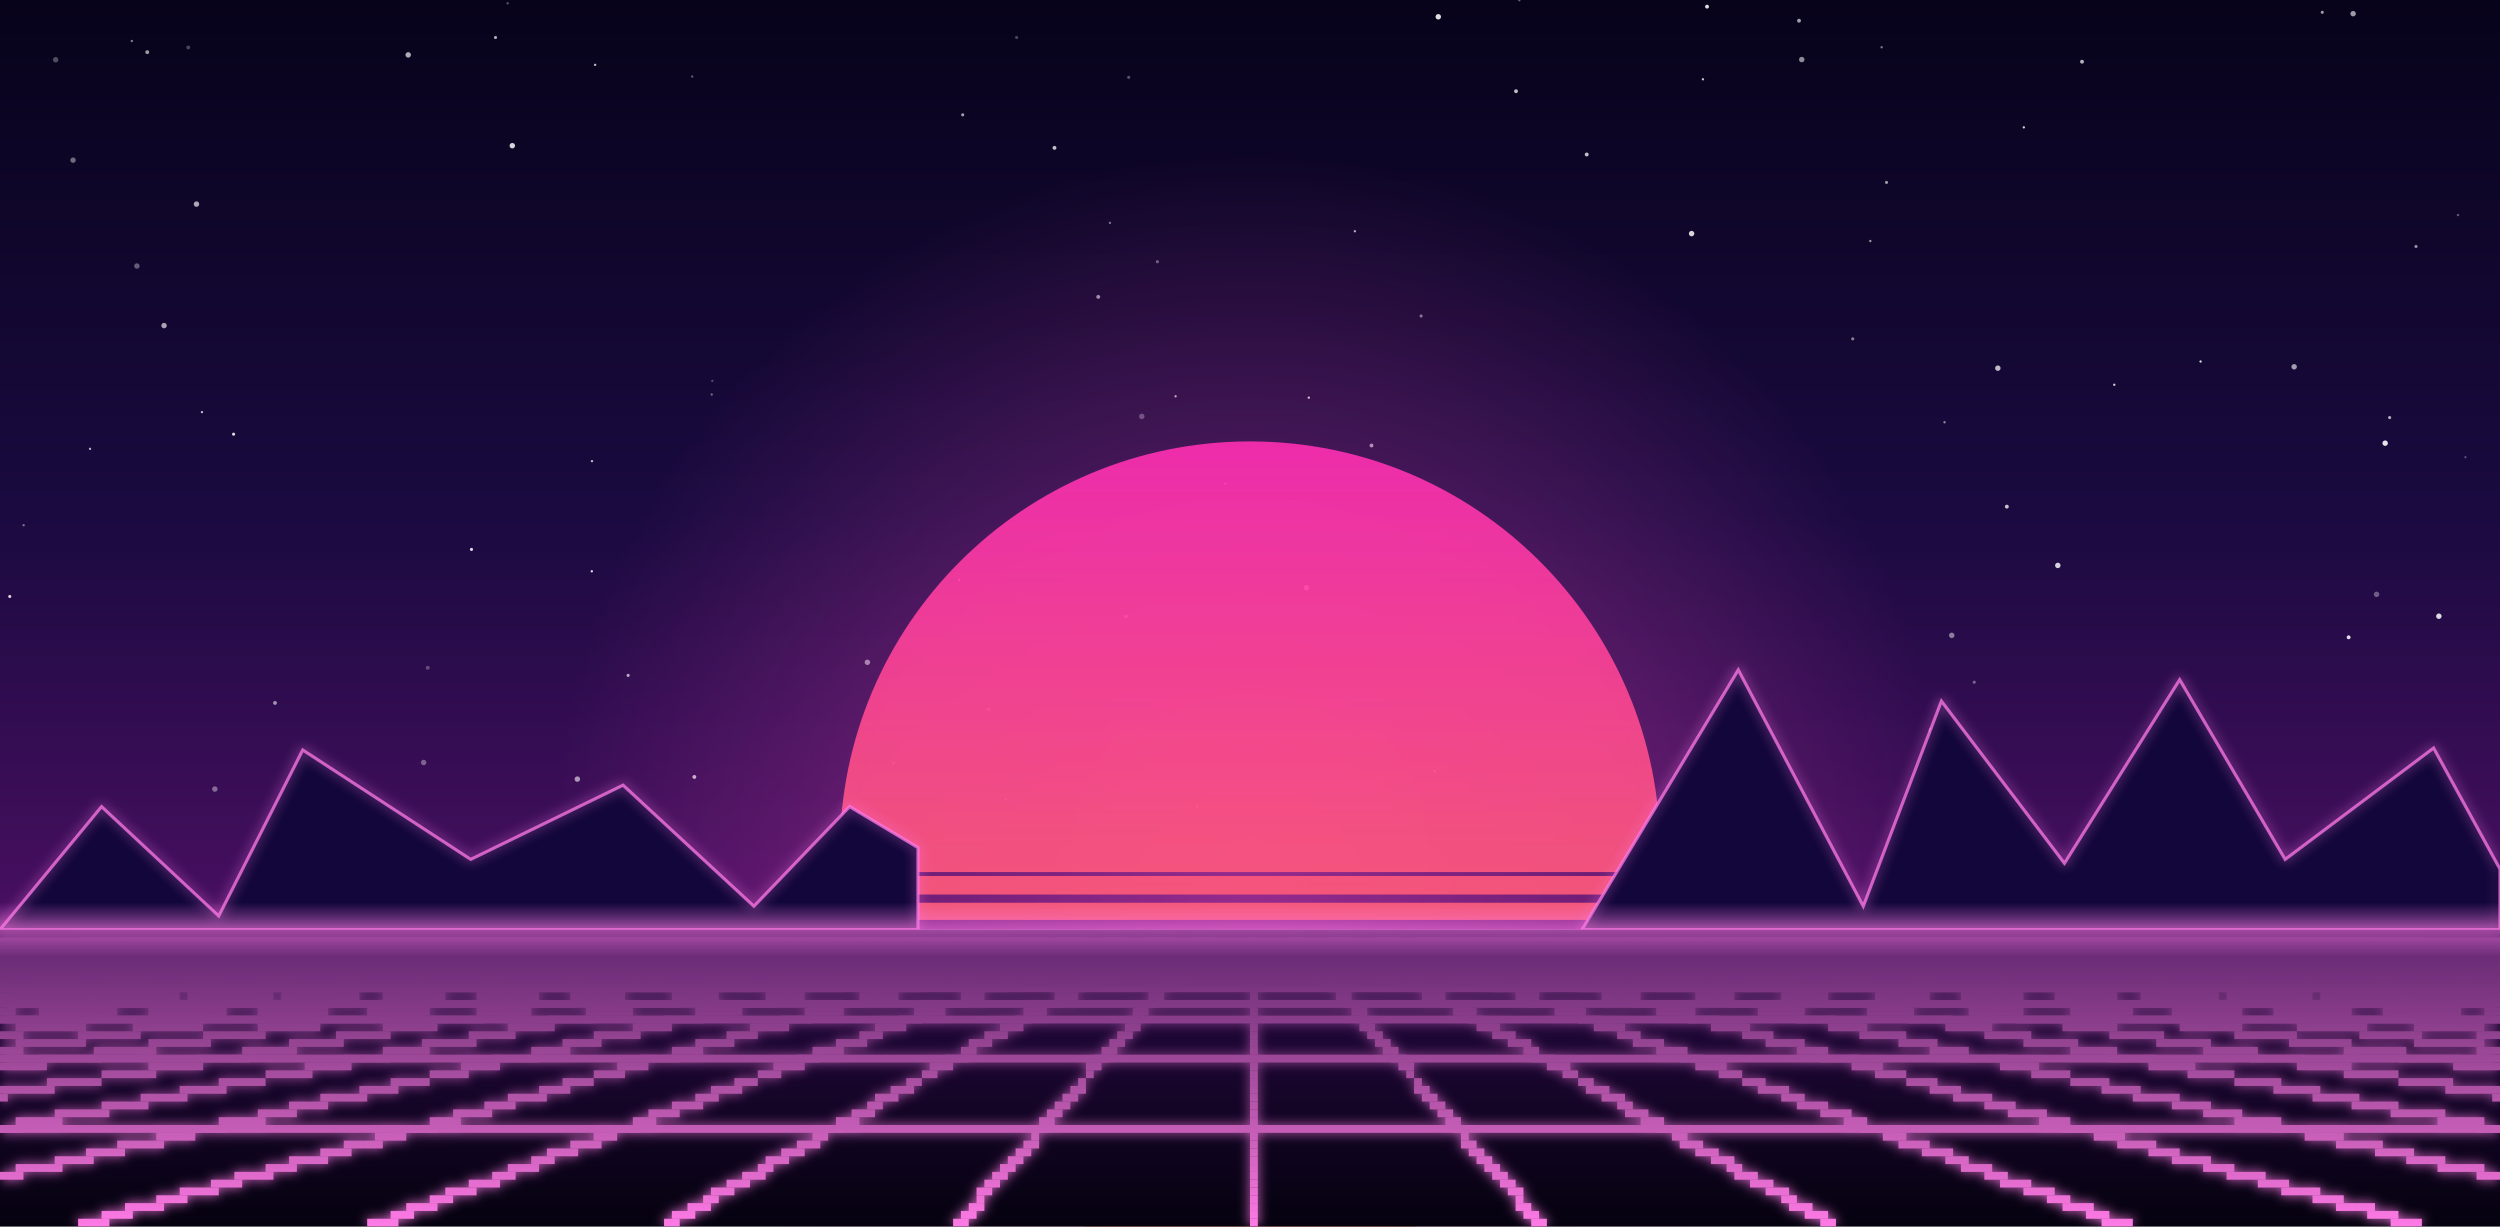
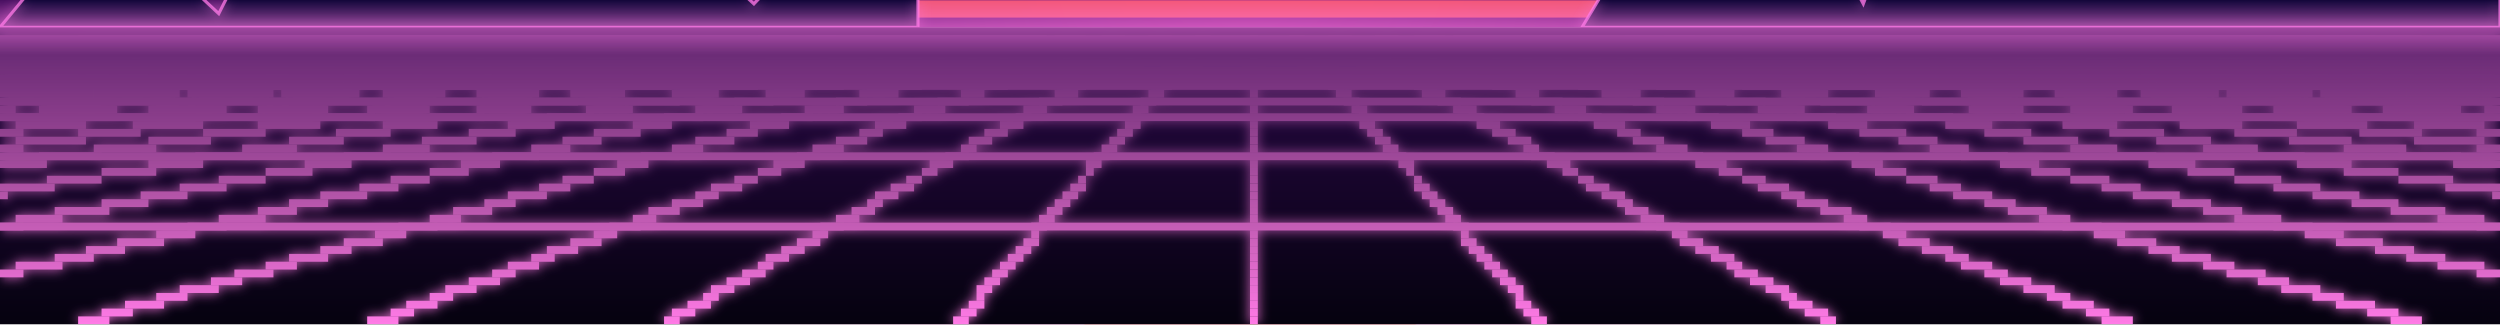
- <svg xmlns="http://www.w3.org/2000/svg" width="1280" height="628" viewBox="0 0 1280 628">
+ <svg xmlns="http://www.w3.org/2000/svg" width="1280" height="166" viewBox="0 462 1280 166">
  <defs>
    <linearGradient id="sky" x1="0" y1="0" x2="0" y2="1">
      <stop offset="0" stop-color="#07031a" />
      <stop offset="0.55" stop-color="#1a0a40" />
      <stop offset="1" stop-color="#4a0f62" />
    </linearGradient>
    <linearGradient id="sun" x1="0" y1="0" x2="0" y2="1">
      <stop offset="0" stop-color="#ff2fb4" />
      <stop offset="0.55" stop-color="#ff5a7a" />
      <stop offset="1" stop-color="#ffa040" />
    </linearGradient>
    <radialGradient id="bloom">
      <stop offset="0" stop-color="#ff4fc8" stop-opacity="0.45" />
      <stop offset="1" stop-color="#ff4fc8" stop-opacity="0" />
    </radialGradient>
    <linearGradient id="floor" x1="0" y1="0" x2="0" y2="1">
      <stop offset="0" stop-color="#2a0848" />
      <stop offset="1" stop-color="#05020f" />
    </linearGradient>
    <linearGradient id="fog" x1="0" y1="0" x2="0" y2="1">
      <stop offset="0" stop-color="#ff7ae6" stop-opacity="0" />
      <stop offset="0.5" stop-color="#ff7ae6" stop-opacity="0.55" />
      <stop offset="1" stop-color="#ff7ae6" stop-opacity="0" />
    </linearGradient>
    <linearGradient id="gridfade" x1="0" y1="0" x2="0" y2="1">
      <stop offset="0" stop-color="#fff" stop-opacity="0.25" />
      <stop offset="1" stop-color="#fff" stop-opacity="1" />
    </linearGradient>
    <mask id="gridmask">
      <rect x="0" y="476" width="1280" height="152" fill="url(#gridfade)" />
    </mask>
    <filter id="glow" x="-20%" y="-20%" width="140%" height="140%">
      <feGaussianBlur stdDeviation="3" result="b" />
      <feMerge>
        <feMergeNode in="b" />
        <feMergeNode in="SourceGraphic" />
      </feMerge>
    </filter>
    <filter id="soft">
      <feGaussianBlur stdDeviation="6" />
    </filter>
  </defs>
  <rect width="1280" height="476" fill="url(#sky)" />
  <circle cx="592.6" cy="134.0" r="0.8" fill="#fff" opacity="0.37" />
  <circle cx="866.1" cy="119.6" r="1.4" fill="#fff" opacity="0.83" />
  <circle cx="103.4" cy="211.0" r="0.6" fill="#fff" opacity="0.72" />
  <circle cx="216.9" cy="390.4" r="1.4" fill="#fff" opacity="0.35" />
  <circle cx="304.7" cy="33.2" r="0.6" fill="#fff" opacity="0.75" />
  <circle cx="491.1" cy="297.0" r="0.6" fill="#fff" opacity="0.85" />
  <circle cx="262.3" cy="74.6" r="1.4" fill="#fff" opacity="0.83" />
  <circle cx="988.9" cy="373.9" r="1.4" fill="#fff" opacity="0.43" />
  <circle cx="1036.2" cy="65.2" r="0.6" fill="#fff" opacity="0.82" />
  <circle cx="70.1" cy="136.2" r="1.4" fill="#fff" opacity="0.34" />
  <circle cx="303.0" cy="292.5" r="0.6" fill="#fff" opacity="0.88" />
  <circle cx="5.0" cy="305.4" r="0.8" fill="#fff" opacity="0.83" />
  <circle cx="259.9" cy="1.7" r="0.6" fill="#fff" opacity="0.34" />
  <circle cx="1174.6" cy="187.8" r="1.4" fill="#fff" opacity="0.60" />
  <circle cx="253.7" cy="19.2" r="0.8" fill="#fff" opacity="0.67" />
  <circle cx="119.6" cy="222.3" r="0.8" fill="#fff" opacity="0.86" />
  <circle cx="921.1" cy="10.6" r="1.0" fill="#fff" opacity="0.61" />
  <circle cx="776.2" cy="46.7" r="1.0" fill="#fff" opacity="0.73" />
  <circle cx="736.4" cy="8.6" r="1.4" fill="#fff" opacity="0.87" />
  <circle cx="303.1" cy="236.1" r="0.6" fill="#fff" opacity="0.73" />
  <circle cx="1082.5" cy="197.0" r="0.6" fill="#fff" opacity="0.81" />
  <circle cx="140.8" cy="359.9" r="1.0" fill="#fff" opacity="0.54" />
  <circle cx="514.8" cy="409.3" r="0.6" fill="#fff" opacity="0.50" />
  <circle cx="777.9" cy="0.1" r="0.6" fill="#fff" opacity="0.39" />
  <circle cx="568.3" cy="114.1" r="0.6" fill="#fff" opacity="0.45" />
  <circle cx="364.7" cy="195.0" r="0.6" fill="#fff" opacity="0.27" />
  <circle cx="999.3" cy="325.3" r="1.4" fill="#fff" opacity="0.47" />
  <circle cx="995.6" cy="216.2" r="0.6" fill="#fff" opacity="0.53" />
  <circle cx="295.6" cy="398.9" r="1.4" fill="#fff" opacity="0.58" />
  <circle cx="1223.5" cy="213.8" r="0.8" fill="#fff" opacity="0.68" />
  <circle cx="219.0" cy="341.9" r="1.0" fill="#fff" opacity="0.27" />
  <circle cx="1202.5" cy="326.3" r="1.0" fill="#fff" opacity="0.87" />
  <circle cx="1262.3" cy="234.1" r="0.6" fill="#fff" opacity="0.28" />
  <circle cx="576.6" cy="315.6" r="1.0" fill="#fff" opacity="0.65" />
  <circle cx="1237.0" cy="126.2" r="0.8" fill="#fff" opacity="0.56" />
  <circle cx="355.5" cy="397.8" r="1.0" fill="#fff" opacity="0.70" />
  <circle cx="84.0" cy="166.7" r="1.4" fill="#fff" opacity="0.63" />
  <circle cx="1027.5" cy="259.4" r="1.0" fill="#fff" opacity="0.75" />
  <circle cx="1126.7" cy="185.1" r="0.6" fill="#fff" opacity="0.85" />
  <circle cx="354.4" cy="39.2" r="0.6" fill="#fff" opacity="0.36" />
  <circle cx="1010.8" cy="349.3" r="0.8" fill="#fff" opacity="0.36" />
  <circle cx="584.6" cy="213.2" r="1.4" fill="#fff" opacity="0.30" />
  <circle cx="702.2" cy="228.1" r="1.0" fill="#fff" opacity="0.60" />
  <circle cx="1204.8" cy="7.0" r="1.4" fill="#fff" opacity="0.60" />
  <circle cx="670.1" cy="203.6" r="0.6" fill="#fff" opacity="0.82" />
  <circle cx="734.6" cy="394.8" r="0.6" fill="#fff" opacity="0.72" />
  <circle cx="922.5" cy="30.5" r="1.4" fill="#fff" opacity="0.54" />
  <circle cx="627.5" cy="247.6" r="0.6" fill="#fff" opacity="0.69" />
  <circle cx="37.4" cy="82.0" r="1.4" fill="#fff" opacity="0.40" />
  <circle cx="1053.6" cy="289.5" r="1.4" fill="#fff" opacity="0.82" />
  <circle cx="46.1" cy="229.8" r="0.6" fill="#fff" opacity="0.69" />
  <circle cx="520.5" cy="19.2" r="0.8" fill="#fff" opacity="0.27" />
  <circle cx="963.4" cy="24.2" r="0.6" fill="#fff" opacity="0.48" />
  <circle cx="601.9" cy="202.9" r="0.6" fill="#fff" opacity="0.71" />
  <circle cx="96.4" cy="24.3" r="1.0" fill="#fff" opacity="0.26" />
  <circle cx="1221.2" cy="226.9" r="1.4" fill="#fff" opacity="0.89" />
  <circle cx="1066.0" cy="31.6" r="1.0" fill="#fff" opacity="0.69" />
  <circle cx="577.9" cy="39.6" r="0.8" fill="#fff" opacity="0.32" />
  <circle cx="67.5" cy="21.0" r="0.6" fill="#fff" opacity="0.49" />
  <circle cx="948.6" cy="173.5" r="0.8" fill="#fff" opacity="0.49" />
  <circle cx="812.4" cy="79.1" r="1.0" fill="#fff" opacity="0.75" />
  <circle cx="874.0" cy="3.4" r="1.0" fill="#fff" opacity="0.86" />
  <circle cx="28.5" cy="30.6" r="1.4" fill="#fff" opacity="0.29" />
  <circle cx="321.6" cy="345.8" r="0.8" fill="#fff" opacity="0.67" />
  <circle cx="871.9" cy="40.6" r="0.6" fill="#fff" opacity="0.77" />
  <circle cx="1248.7" cy="315.5" r="1.4" fill="#fff" opacity="0.85" />
  <circle cx="1122.0" cy="378.0" r="0.6" fill="#fff" opacity="0.27" />
  <circle cx="562.3" cy="152.0" r="1.0" fill="#fff" opacity="0.57" />
  <circle cx="444.1" cy="339.1" r="1.4" fill="#fff" opacity="0.53" />
  <circle cx="100.6" cy="104.5" r="1.4" fill="#fff" opacity="0.65" />
  <circle cx="727.6" cy="161.8" r="0.8" fill="#fff" opacity="0.46" />
  <circle cx="75.4" cy="26.7" r="1.0" fill="#fff" opacity="0.60" />
  <circle cx="241.4" cy="281.3" r="0.8" fill="#fff" opacity="0.86" />
  <circle cx="110.0" cy="404.0" r="1.4" fill="#fff" opacity="0.39" />
  <circle cx="693.7" cy="118.4" r="0.6" fill="#fff" opacity="0.69" />
  <circle cx="539.9" cy="75.7" r="1.0" fill="#fff" opacity="0.75" />
  <circle cx="1022.9" cy="188.5" r="1.4" fill="#fff" opacity="0.72" />
  <circle cx="364.4" cy="202.0" r="0.6" fill="#fff" opacity="0.40" />
  <circle cx="1258.5" cy="110.1" r="0.6" fill="#fff" opacity="0.35" />
  <circle cx="209.0" cy="28.1" r="1.4" fill="#fff" opacity="0.67" />
  <circle cx="506.2" cy="363.1" r="0.8" fill="#fff" opacity="0.58" />
  <circle cx="457.5" cy="390.8" r="0.8" fill="#fff" opacity="0.46" />
  <circle cx="492.9" cy="58.8" r="0.8" fill="#fff" opacity="0.62" />
  <circle cx="12.1" cy="268.9" r="0.6" fill="#fff" opacity="0.43" />
  <circle cx="668.9" cy="300.9" r="1.4" fill="#fff" opacity="0.84" />
  <circle cx="965.9" cy="93.4" r="0.8" fill="#fff" opacity="0.59" />
  <circle cx="612.9" cy="413.1" r="0.8" fill="#fff" opacity="0.47" />
  <circle cx="957.6" cy="123.4" r="0.6" fill="#fff" opacity="0.60" />
  <circle cx="1189.0" cy="6.3" r="0.8" fill="#fff" opacity="0.60" />
  <circle cx="1216.8" cy="304.3" r="1.4" fill="#fff" opacity="0.34" />
  <mask id="suncut640">
    <rect width="1280" height="628" fill="#fff" />
    <rect x="428" y="446.5" width="424" height="2.0" fill="#000" />
    <rect x="428" y="458.0" width="424" height="4.2" fill="#000" />
    <rect x="428" y="471.0" width="424" height="6.4" fill="#000" />
    <rect x="428" y="485.5" width="424" height="8.6" fill="#000" />
    <rect x="428" y="501.5" width="424" height="10.8" fill="#000" />
    <rect x="428" y="519.0" width="424" height="13.0" fill="#000" />
    <rect x="428" y="538.0" width="424" height="15.2" fill="#000" />
    <rect x="428" y="558.5" width="424" height="17.4" fill="#000" />
    <rect x="428" y="580.5" width="424" height="19.6" fill="#000" />
    <rect x="428" y="604.0" width="424" height="21.8" fill="#000" />
    <rect x="428" y="629.0" width="424" height="24.0" fill="#000" />
  </mask>
  <circle cx="640" cy="436" r="357" fill="url(#bloom)" />
  <circle cx="640" cy="436" r="210" fill="url(#sun)" mask="url(#suncut640)" opacity="0.9" />
  <path d="M0,476 L52,413 L112,469 L155,384 L241,440 L319,402 L386,464 L435,413 L470,434 L470,476 Z" fill="#12063a" />
  <path d="M0,476 L52,413 L112,469 L155,384 L241,440 L319,402 L386,464 L435,413 L470,434 L470,476 Z" fill="none" stroke="#ff7ae6" stroke-width="1.6" stroke-opacity="0.75" filter="url(#glow)" />
  <path d="M810,476 L890,343 L954,464 L994,359 L1057,442 L1116,348 L1170,440 L1246,383 L1280,445 L1280,476 Z" fill="#12063a" />
  <path d="M810,476 L890,343 L954,464 L994,359 L1057,442 L1116,348 L1170,440 L1246,383 L1280,445 L1280,476 Z" fill="none" stroke="#ff7ae6" stroke-width="1.6" stroke-opacity="0.75" filter="url(#glow)" />
  <rect x="0" y="476" width="1280" height="152" fill="url(#floor)" />
  <g mask="url(#gridmask)" fill="#ff7ae6" filter="url(#glow)">
    <rect x="40" y="480" width="88" height="4" />
    <rect x="-44" y="484" width="88" height="4" />
    <rect x="64" y="480" width="84" height="4" />
    <rect x="-16" y="484" width="84" height="4" />
    <rect x="88" y="480" width="80" height="4" />
    <rect x="12" y="484" width="80" height="4" />
    <rect x="-64" y="488" width="80" height="4" />
    <rect x="116" y="480" width="76" height="4" />
    <rect x="40" y="484" width="80" height="4" />
    <rect x="-32" y="488" width="76" height="4" />
    <rect x="140" y="480" width="72" height="4" />
    <rect x="68" y="484" width="76" height="4" />
    <rect x="0" y="488" width="72" height="4" />
    <rect x="-68" y="492" width="72" height="4" />
    <rect x="164" y="480" width="68" height="4" />
    <rect x="100" y="484" width="68" height="4" />
    <rect x="32" y="488" width="68" height="4" />
    <rect x="-32" y="492" width="68" height="4" />
    <rect x="188" y="480" width="68" height="4" />
    <rect x="128" y="484" width="64" height="4" />
    <rect x="64" y="488" width="68" height="4" />
    <rect x="0" y="492" width="68" height="4" />
    <rect x="-60" y="496" width="64" height="4" />
    <rect x="212" y="480" width="64" height="4" />
    <rect x="156" y="484" width="60" height="4" />
    <rect x="96" y="488" width="64" height="4" />
    <rect x="36" y="492" width="64" height="4" />
    <rect x="-24" y="496" width="64" height="4" />
    <rect x="240" y="480" width="60" height="4" />
    <rect x="184" y="484" width="60" height="4" />
    <rect x="128" y="488" width="60" height="4" />
    <rect x="72" y="492" width="60" height="4" />
    <rect x="16" y="496" width="60" height="4" />
    <rect x="-40" y="500" width="60" height="4" />
    <rect x="264" y="480" width="56" height="4" />
    <rect x="212" y="484" width="56" height="4" />
    <rect x="160" y="488" width="56" height="4" />
    <rect x="108" y="492" width="56" height="4" />
    <rect x="56" y="496" width="56" height="4" />
    <rect x="4" y="500" width="56" height="4" />
    <rect x="-48" y="504" width="56" height="4" />
    <rect x="288" y="480" width="52" height="4" />
    <rect x="240" y="484" width="52" height="4" />
    <rect x="192" y="488" width="52" height="4" />
    <rect x="144" y="492" width="52" height="4" />
    <rect x="96" y="496" width="52" height="4" />
    <rect x="44" y="500" width="56" height="4" />
    <rect x="-4" y="504" width="52" height="4" />
    <rect x="-52" y="508" width="52" height="4" />
    <rect x="312" y="480" width="52" height="4" />
    <rect x="268" y="484" width="48" height="4" />
    <rect x="224" y="488" width="48" height="4" />
    <rect x="180" y="492" width="48" height="4" />
    <rect x="132" y="496" width="52" height="4" />
    <rect x="88" y="500" width="48" height="4" />
    <rect x="44" y="504" width="48" height="4" />
    <rect x="-4" y="508" width="52" height="4" />
    <rect x="-48" y="512" width="48" height="4" />
    <rect x="340" y="480" width="44" height="4" />
    <rect x="296" y="484" width="48" height="4" />
    <rect x="256" y="488" width="44" height="4" />
    <rect x="212" y="492" width="48" height="4" />
    <rect x="172" y="496" width="44" height="4" />
    <rect x="132" y="500" width="44" height="4" />
    <rect x="88" y="504" width="48" height="4" />
    <rect x="48" y="508" width="44" height="4" />
    <rect x="4" y="512" width="48" height="4" />
    <rect x="-36" y="516" width="44" height="4" />
    <rect x="364" y="480" width="40" height="4" />
    <rect x="324" y="484" width="44" height="4" />
    <rect x="288" y="488" width="40" height="4" />
    <rect x="248" y="492" width="44" height="4" />
    <rect x="212" y="496" width="40" height="4" />
    <rect x="172" y="500" width="44" height="4" />
    <rect x="136" y="504" width="40" height="4" />
    <rect x="96" y="508" width="44" height="4" />
    <rect x="56" y="512" width="44" height="4" />
    <rect x="20" y="516" width="40" height="4" />
    <rect x="-20" y="520" width="44" height="4" />
    <rect x="388" y="480" width="40" height="4" />
    <rect x="352" y="484" width="40" height="4" />
    <rect x="320" y="488" width="36" height="4" />
    <rect x="284" y="492" width="40" height="4" />
    <rect x="248" y="496" width="40" height="4" />
    <rect x="216" y="500" width="36" height="4" />
    <rect x="180" y="504" width="40" height="4" />
    <rect x="144" y="508" width="40" height="4" />
    <rect x="112" y="512" width="36" height="4" />
    <rect x="76" y="516" width="40" height="4" />
    <rect x="40" y="520" width="40" height="4" />
    <rect x="8" y="524" width="36" height="4" />
    <rect x="-28" y="528" width="40" height="4" />
    <rect x="412" y="480" width="36" height="4" />
    <rect x="384" y="484" width="32" height="4" />
    <rect x="352" y="488" width="36" height="4" />
    <rect x="320" y="492" width="36" height="4" />
    <rect x="288" y="496" width="36" height="4" />
    <rect x="256" y="500" width="36" height="4" />
    <rect x="224" y="504" width="36" height="4" />
    <rect x="196" y="508" width="32" height="4" />
    <rect x="164" y="512" width="36" height="4" />
    <rect x="132" y="516" width="36" height="4" />
    <rect x="100" y="520" width="36" height="4" />
    <rect x="68" y="524" width="36" height="4" />
    <rect x="40" y="528" width="32" height="4" />
    <rect x="8" y="532" width="36" height="4" />
    <rect x="-24" y="536" width="36" height="4" />
    <rect x="440" y="480" width="32" height="4" />
    <rect x="412" y="484" width="32" height="4" />
    <rect x="384" y="488" width="32" height="4" />
    <rect x="356" y="492" width="32" height="4" />
    <rect x="328" y="496" width="32" height="4" />
    <rect x="300" y="500" width="32" height="4" />
    <rect x="272" y="504" width="32" height="4" />
    <rect x="244" y="508" width="32" height="4" />
    <rect x="216" y="512" width="32" height="4" />
    <rect x="188" y="516" width="32" height="4" />
    <rect x="160" y="520" width="32" height="4" />
    <rect x="132" y="524" width="32" height="4" />
    <rect x="104" y="528" width="32" height="4" />
    <rect x="76" y="532" width="32" height="4" />
    <rect x="48" y="536" width="32" height="4" />
    <rect x="20" y="540" width="32" height="4" />
    <rect x="-8" y="544" width="32" height="4" />
    <rect x="464" y="480" width="28" height="4" />
    <rect x="440" y="484" width="28" height="4" />
    <rect x="416" y="488" width="28" height="4" />
    <rect x="392" y="492" width="28" height="4" />
    <rect x="368" y="496" width="28" height="4" />
    <rect x="340" y="500" width="32" height="4" />
    <rect x="316" y="504" width="28" height="4" />
    <rect x="292" y="508" width="28" height="4" />
    <rect x="268" y="512" width="28" height="4" />
    <rect x="244" y="516" width="28" height="4" />
    <rect x="220" y="520" width="28" height="4" />
    <rect x="196" y="524" width="28" height="4" />
    <rect x="172" y="528" width="28" height="4" />
    <rect x="148" y="532" width="28" height="4" />
    <rect x="124" y="536" width="28" height="4" />
    <rect x="100" y="540" width="28" height="4" />
    <rect x="76" y="544" width="28" height="4" />
    <rect x="52" y="548" width="28" height="4" />
    <rect x="24" y="552" width="28" height="4" />
    <rect x="0" y="556" width="28" height="4" />
    <rect x="-24" y="560" width="28" height="4" />
    <rect x="488" y="480" width="24" height="4" />
    <rect x="468" y="484" width="24" height="4" />
    <rect x="448" y="488" width="24" height="4" />
    <rect x="424" y="492" width="28" height="4" />
    <rect x="404" y="496" width="24" height="4" />
    <rect x="384" y="500" width="24" height="4" />
    <rect x="364" y="504" width="24" height="4" />
    <rect x="344" y="508" width="24" height="4" />
    <rect x="320" y="512" width="28" height="4" />
    <rect x="300" y="516" width="24" height="4" />
    <rect x="280" y="520" width="24" height="4" />
    <rect x="260" y="524" width="24" height="4" />
    <rect x="240" y="528" width="24" height="4" />
    <rect x="216" y="532" width="28" height="4" />
    <rect x="196" y="536" width="24" height="4" />
    <rect x="176" y="540" width="24" height="4" />
    <rect x="156" y="544" width="24" height="4" />
    <rect x="136" y="548" width="24" height="4" />
    <rect x="112" y="552" width="24" height="4" />
    <rect x="92" y="556" width="24" height="4" />
    <rect x="72" y="560" width="24" height="4" />
    <rect x="52" y="564" width="24" height="4" />
    <rect x="28" y="568" width="28" height="4" />
    <rect x="8" y="572" width="24" height="4" />
    <rect x="-12" y="576" width="24" height="4" />
    <rect x="512" y="480" width="24" height="4" />
    <rect x="496" y="484" width="20" height="4" />
    <rect x="480" y="488" width="20" height="4" />
    <rect x="460" y="492" width="24" height="4" />
    <rect x="444" y="496" width="20" height="4" />
    <rect x="428" y="500" width="20" height="4" />
    <rect x="408" y="504" width="24" height="4" />
    <rect x="392" y="508" width="20" height="4" />
    <rect x="376" y="512" width="20" height="4" />
    <rect x="356" y="516" width="24" height="4" />
    <rect x="340" y="520" width="20" height="4" />
    <rect x="324" y="524" width="20" height="4" />
    <rect x="304" y="528" width="24" height="4" />
    <rect x="288" y="532" width="20" height="4" />
    <rect x="272" y="536" width="20" height="4" />
    <rect x="252" y="540" width="24" height="4" />
    <rect x="236" y="544" width="20" height="4" />
    <rect x="220" y="548" width="20" height="4" />
    <rect x="200" y="552" width="20" height="4" />
    <rect x="184" y="556" width="20" height="4" />
    <rect x="164" y="560" width="24" height="4" />
    <rect x="148" y="564" width="20" height="4" />
    <rect x="132" y="568" width="20" height="4" />
    <rect x="112" y="572" width="24" height="4" />
    <rect x="96" y="576" width="20" height="4" />
    <rect x="80" y="580" width="20" height="4" />
    <rect x="60" y="584" width="24" height="4" />
    <rect x="44" y="588" width="20" height="4" />
    <rect x="28" y="592" width="20" height="4" />
    <rect x="8" y="596" width="24" height="4" />
    <rect x="-8" y="600" width="20" height="4" />
    <rect x="540" y="480" width="16" height="4" />
    <rect x="524" y="484" width="20" height="4" />
    <rect x="512" y="488" width="16" height="4" />
    <rect x="496" y="492" width="20" height="4" />
    <rect x="484" y="496" width="16" height="4" />
    <rect x="468" y="500" width="20" height="4" />
    <rect x="456" y="504" width="16" height="4" />
    <rect x="440" y="508" width="20" height="4" />
    <rect x="428" y="512" width="16" height="4" />
    <rect x="412" y="516" width="20" height="4" />
    <rect x="400" y="520" width="16" height="4" />
    <rect x="384" y="524" width="20" height="4" />
    <rect x="372" y="528" width="16" height="4" />
    <rect x="356" y="532" width="20" height="4" />
    <rect x="344" y="536" width="16" height="4" />
    <rect x="328" y="540" width="20" height="4" />
    <rect x="316" y="544" width="16" height="4" />
    <rect x="304" y="548" width="16" height="4" />
    <rect x="288" y="552" width="16" height="4" />
    <rect x="276" y="556" width="16" height="4" />
    <rect x="260" y="560" width="20" height="4" />
    <rect x="248" y="564" width="16" height="4" />
    <rect x="232" y="568" width="20" height="4" />
    <rect x="220" y="572" width="16" height="4" />
    <rect x="204" y="576" width="20" height="4" />
    <rect x="192" y="580" width="16" height="4" />
    <rect x="176" y="584" width="20" height="4" />
    <rect x="164" y="588" width="16" height="4" />
    <rect x="148" y="592" width="20" height="4" />
    <rect x="136" y="596" width="16" height="4" />
    <rect x="120" y="600" width="20" height="4" />
    <rect x="108" y="604" width="16" height="4" />
    <rect x="92" y="608" width="20" height="4" />
    <rect x="80" y="612" width="16" height="4" />
    <rect x="64" y="616" width="20" height="4" />
    <rect x="52" y="620" width="16" height="4" />
    <rect x="40" y="624" width="16" height="4" />
    <rect x="564" y="480" width="12" height="4" />
    <rect x="552" y="484" width="16" height="4" />
    <rect x="544" y="488" width="12" height="4" />
    <rect x="532" y="492" width="16" height="4" />
    <rect x="520" y="496" width="16" height="4" />
    <rect x="512" y="500" width="12" height="4" />
    <rect x="500" y="504" width="16" height="4" />
    <rect x="492" y="508" width="12" height="4" />
    <rect x="480" y="512" width="16" height="4" />
    <rect x="468" y="516" width="16" height="4" />
    <rect x="460" y="520" width="12" height="4" />
    <rect x="448" y="524" width="16" height="4" />
    <rect x="440" y="528" width="12" height="4" />
    <rect x="428" y="532" width="16" height="4" />
    <rect x="416" y="536" width="16" height="4" />
    <rect x="408" y="540" width="12" height="4" />
    <rect x="396" y="544" width="16" height="4" />
    <rect x="388" y="548" width="12" height="4" />
    <rect x="376" y="552" width="12" height="4" />
    <rect x="364" y="556" width="16" height="4" />
    <rect x="356" y="560" width="12" height="4" />
    <rect x="344" y="564" width="16" height="4" />
    <rect x="332" y="568" width="16" height="4" />
    <rect x="324" y="572" width="12" height="4" />
    <rect x="312" y="576" width="16" height="4" />
    <rect x="304" y="580" width="12" height="4" />
    <rect x="292" y="584" width="16" height="4" />
    <rect x="280" y="588" width="16" height="4" />
    <rect x="272" y="592" width="12" height="4" />
    <rect x="260" y="596" width="16" height="4" />
    <rect x="252" y="600" width="12" height="4" />
    <rect x="240" y="604" width="16" height="4" />
    <rect x="228" y="608" width="16" height="4" />
    <rect x="220" y="612" width="12" height="4" />
    <rect x="208" y="616" width="16" height="4" />
    <rect x="200" y="620" width="12" height="4" />
    <rect x="188" y="624" width="16" height="4" />
    <rect x="588" y="480" width="12" height="4" />
    <rect x="580" y="484" width="12" height="4" />
    <rect x="576" y="488" width="8" height="4" />
    <rect x="568" y="492" width="12" height="4" />
    <rect x="560" y="496" width="12" height="4" />
    <rect x="552" y="500" width="12" height="4" />
    <rect x="548" y="504" width="8" height="4" />
    <rect x="540" y="508" width="12" height="4" />
    <rect x="532" y="512" width="12" height="4" />
    <rect x="524" y="516" width="12" height="4" />
    <rect x="520" y="520" width="8" height="4" />
    <rect x="512" y="524" width="12" height="4" />
    <rect x="504" y="528" width="12" height="4" />
    <rect x="496" y="532" width="12" height="4" />
    <rect x="492" y="536" width="8" height="4" />
    <rect x="484" y="540" width="12" height="4" />
    <rect x="476" y="544" width="12" height="4" />
    <rect x="472" y="548" width="8" height="4" />
    <rect x="464" y="552" width="8" height="4" />
    <rect x="456" y="556" width="12" height="4" />
    <rect x="448" y="560" width="12" height="4" />
    <rect x="444" y="564" width="8" height="4" />
    <rect x="436" y="568" width="12" height="4" />
    <rect x="428" y="572" width="12" height="4" />
    <rect x="420" y="576" width="12" height="4" />
    <rect x="416" y="580" width="8" height="4" />
    <rect x="408" y="584" width="12" height="4" />
    <rect x="400" y="588" width="12" height="4" />
    <rect x="392" y="592" width="12" height="4" />
    <rect x="388" y="596" width="8" height="4" />
    <rect x="380" y="600" width="12" height="4" />
    <rect x="372" y="604" width="12" height="4" />
    <rect x="364" y="608" width="12" height="4" />
    <rect x="360" y="612" width="8" height="4" />
    <rect x="352" y="616" width="12" height="4" />
    <rect x="344" y="620" width="12" height="4" />
    <rect x="340" y="624" width="8" height="4" />
    <rect x="612" y="480" width="8" height="4" />
    <rect x="608" y="484" width="8" height="4" />
    <rect x="608" y="488" width="4" height="4" />
    <rect x="604" y="492" width="8" height="4" />
    <rect x="600" y="496" width="8" height="4" />
    <rect x="596" y="500" width="8" height="4" />
    <rect x="592" y="504" width="8" height="4" />
    <rect x="588" y="508" width="8" height="4" />
    <rect x="584" y="512" width="8" height="4" />
    <rect x="580" y="516" width="8" height="4" />
    <rect x="580" y="520" width="4" height="4" />
    <rect x="576" y="524" width="8" height="4" />
    <rect x="572" y="528" width="8" height="4" />
    <rect x="568" y="532" width="8" height="4" />
    <rect x="564" y="536" width="8" height="4" />
    <rect x="560" y="540" width="8" height="4" />
    <rect x="556" y="544" width="8" height="4" />
    <rect x="556" y="548" width="4" height="4" />
    <rect x="552" y="552" width="4" height="4" />
    <rect x="548" y="556" width="8" height="4" />
    <rect x="544" y="560" width="8" height="4" />
    <rect x="540" y="564" width="8" height="4" />
    <rect x="536" y="568" width="8" height="4" />
    <rect x="532" y="572" width="8" height="4" />
    <rect x="528" y="576" width="8" height="4" />
    <rect x="528" y="580" width="4" height="4" />
    <rect x="524" y="584" width="8" height="4" />
    <rect x="520" y="588" width="8" height="4" />
    <rect x="516" y="592" width="8" height="4" />
    <rect x="512" y="596" width="8" height="4" />
    <rect x="508" y="600" width="8" height="4" />
    <rect x="504" y="604" width="8" height="4" />
    <rect x="500" y="608" width="8" height="4" />
    <rect x="500" y="612" width="4" height="4" />
    <rect x="496" y="616" width="8" height="4" />
    <rect x="492" y="620" width="8" height="4" />
    <rect x="488" y="624" width="8" height="4" />
    <rect x="640" y="480" width="4" height="4" />
    <rect x="640" y="484" width="4" height="4" />
    <rect x="640" y="488" width="4" height="4" />
    <rect x="640" y="492" width="4" height="4" />
    <rect x="640" y="496" width="4" height="4" />
    <rect x="640" y="500" width="4" height="4" />
    <rect x="640" y="504" width="4" height="4" />
    <rect x="640" y="508" width="4" height="4" />
    <rect x="640" y="512" width="4" height="4" />
    <rect x="640" y="516" width="4" height="4" />
    <rect x="640" y="520" width="4" height="4" />
    <rect x="640" y="524" width="4" height="4" />
    <rect x="640" y="528" width="4" height="4" />
    <rect x="640" y="532" width="4" height="4" />
    <rect x="640" y="536" width="4" height="4" />
    <rect x="640" y="540" width="4" height="4" />
    <rect x="640" y="544" width="4" height="4" />
    <rect x="640" y="548" width="4" height="4" />
    <rect x="640" y="552" width="4" height="4" />
    <rect x="640" y="556" width="4" height="4" />
    <rect x="640" y="560" width="4" height="4" />
    <rect x="640" y="564" width="4" height="4" />
    <rect x="640" y="568" width="4" height="4" />
    <rect x="640" y="572" width="4" height="4" />
    <rect x="640" y="576" width="4" height="4" />
    <rect x="640" y="580" width="4" height="4" />
    <rect x="640" y="584" width="4" height="4" />
    <rect x="640" y="588" width="4" height="4" />
    <rect x="640" y="592" width="4" height="4" />
    <rect x="640" y="596" width="4" height="4" />
    <rect x="640" y="600" width="4" height="4" />
    <rect x="640" y="604" width="4" height="4" />
    <rect x="640" y="608" width="4" height="4" />
    <rect x="640" y="612" width="4" height="4" />
    <rect x="640" y="616" width="4" height="4" />
    <rect x="640" y="620" width="4" height="4" />
    <rect x="640" y="624" width="4" height="4" />
    <rect x="660" y="480" width="8" height="4" />
    <rect x="664" y="484" width="8" height="4" />
    <rect x="668" y="488" width="4" height="4" />
    <rect x="668" y="492" width="8" height="4" />
    <rect x="672" y="496" width="8" height="4" />
    <rect x="676" y="500" width="8" height="4" />
    <rect x="680" y="504" width="8" height="4" />
    <rect x="684" y="508" width="8" height="4" />
    <rect x="688" y="512" width="8" height="4" />
    <rect x="692" y="516" width="8" height="4" />
    <rect x="696" y="520" width="4" height="4" />
    <rect x="696" y="524" width="8" height="4" />
    <rect x="700" y="528" width="8" height="4" />
    <rect x="704" y="532" width="8" height="4" />
    <rect x="708" y="536" width="8" height="4" />
    <rect x="712" y="540" width="8" height="4" />
    <rect x="716" y="544" width="8" height="4" />
    <rect x="720" y="548" width="4" height="4" />
    <rect x="724" y="552" width="4" height="4" />
    <rect x="724" y="556" width="8" height="4" />
    <rect x="728" y="560" width="8" height="4" />
    <rect x="732" y="564" width="8" height="4" />
    <rect x="736" y="568" width="8" height="4" />
    <rect x="740" y="572" width="8" height="4" />
    <rect x="744" y="576" width="8" height="4" />
    <rect x="748" y="580" width="4" height="4" />
    <rect x="748" y="584" width="8" height="4" />
    <rect x="752" y="588" width="8" height="4" />
    <rect x="756" y="592" width="8" height="4" />
    <rect x="760" y="596" width="8" height="4" />
    <rect x="764" y="600" width="8" height="4" />
    <rect x="768" y="604" width="8" height="4" />
    <rect x="772" y="608" width="8" height="4" />
    <rect x="776" y="612" width="4" height="4" />
    <rect x="776" y="616" width="8" height="4" />
    <rect x="780" y="620" width="8" height="4" />
    <rect x="784" y="624" width="8" height="4" />
    <rect x="680" y="480" width="12" height="4" />
    <rect x="688" y="484" width="12" height="4" />
    <rect x="696" y="488" width="8" height="4" />
    <rect x="700" y="492" width="12" height="4" />
    <rect x="708" y="496" width="12" height="4" />
    <rect x="716" y="500" width="12" height="4" />
    <rect x="724" y="504" width="8" height="4" />
    <rect x="728" y="508" width="12" height="4" />
    <rect x="736" y="512" width="12" height="4" />
    <rect x="744" y="516" width="12" height="4" />
    <rect x="752" y="520" width="8" height="4" />
    <rect x="756" y="524" width="12" height="4" />
    <rect x="764" y="528" width="12" height="4" />
    <rect x="772" y="532" width="12" height="4" />
    <rect x="780" y="536" width="8" height="4" />
    <rect x="784" y="540" width="12" height="4" />
    <rect x="792" y="544" width="12" height="4" />
    <rect x="800" y="548" width="8" height="4" />
    <rect x="808" y="552" width="8" height="4" />
    <rect x="812" y="556" width="12" height="4" />
    <rect x="820" y="560" width="12" height="4" />
    <rect x="828" y="564" width="8" height="4" />
    <rect x="832" y="568" width="12" height="4" />
    <rect x="840" y="572" width="12" height="4" />
    <rect x="848" y="576" width="12" height="4" />
    <rect x="856" y="580" width="8" height="4" />
    <rect x="860" y="584" width="12" height="4" />
    <rect x="868" y="588" width="12" height="4" />
    <rect x="876" y="592" width="12" height="4" />
    <rect x="884" y="596" width="8" height="4" />
    <rect x="888" y="600" width="12" height="4" />
    <rect x="896" y="604" width="12" height="4" />
    <rect x="904" y="608" width="12" height="4" />
    <rect x="912" y="612" width="8" height="4" />
    <rect x="916" y="616" width="12" height="4" />
    <rect x="924" y="620" width="12" height="4" />
    <rect x="932" y="624" width="8" height="4" />
    <rect x="704" y="480" width="12" height="4" />
    <rect x="712" y="484" width="16" height="4" />
    <rect x="724" y="488" width="12" height="4" />
    <rect x="732" y="492" width="16" height="4" />
    <rect x="744" y="496" width="16" height="4" />
    <rect x="756" y="500" width="12" height="4" />
    <rect x="764" y="504" width="16" height="4" />
    <rect x="776" y="508" width="12" height="4" />
    <rect x="784" y="512" width="16" height="4" />
    <rect x="796" y="516" width="16" height="4" />
    <rect x="808" y="520" width="12" height="4" />
    <rect x="816" y="524" width="16" height="4" />
    <rect x="828" y="528" width="12" height="4" />
    <rect x="836" y="532" width="16" height="4" />
    <rect x="848" y="536" width="16" height="4" />
    <rect x="860" y="540" width="12" height="4" />
    <rect x="868" y="544" width="16" height="4" />
    <rect x="880" y="548" width="12" height="4" />
    <rect x="892" y="552" width="12" height="4" />
    <rect x="900" y="556" width="16" height="4" />
    <rect x="912" y="560" width="12" height="4" />
    <rect x="920" y="564" width="16" height="4" />
    <rect x="932" y="568" width="16" height="4" />
    <rect x="944" y="572" width="12" height="4" />
    <rect x="952" y="576" width="16" height="4" />
    <rect x="964" y="580" width="12" height="4" />
    <rect x="972" y="584" width="16" height="4" />
    <rect x="984" y="588" width="16" height="4" />
    <rect x="996" y="592" width="12" height="4" />
    <rect x="1004" y="596" width="16" height="4" />
    <rect x="1016" y="600" width="12" height="4" />
    <rect x="1024" y="604" width="16" height="4" />
    <rect x="1036" y="608" width="16" height="4" />
    <rect x="1048" y="612" width="12" height="4" />
    <rect x="1056" y="616" width="16" height="4" />
    <rect x="1068" y="620" width="12" height="4" />
    <rect x="1076" y="624" width="16" height="4" />
    <rect x="724" y="480" width="16" height="4" />
    <rect x="736" y="484" width="20" height="4" />
    <rect x="752" y="488" width="16" height="4" />
    <rect x="764" y="492" width="20" height="4" />
    <rect x="780" y="496" width="16" height="4" />
    <rect x="792" y="500" width="20" height="4" />
    <rect x="808" y="504" width="16" height="4" />
    <rect x="820" y="508" width="20" height="4" />
    <rect x="836" y="512" width="16" height="4" />
    <rect x="848" y="516" width="20" height="4" />
    <rect x="864" y="520" width="16" height="4" />
    <rect x="876" y="524" width="20" height="4" />
    <rect x="892" y="528" width="16" height="4" />
    <rect x="904" y="532" width="20" height="4" />
    <rect x="920" y="536" width="16" height="4" />
    <rect x="932" y="540" width="20" height="4" />
    <rect x="948" y="544" width="16" height="4" />
    <rect x="960" y="548" width="16" height="4" />
    <rect x="976" y="552" width="16" height="4" />
    <rect x="988" y="556" width="16" height="4" />
    <rect x="1000" y="560" width="20" height="4" />
    <rect x="1016" y="564" width="16" height="4" />
    <rect x="1028" y="568" width="20" height="4" />
    <rect x="1044" y="572" width="16" height="4" />
    <rect x="1056" y="576" width="20" height="4" />
    <rect x="1072" y="580" width="16" height="4" />
    <rect x="1084" y="584" width="20" height="4" />
    <rect x="1100" y="588" width="16" height="4" />
    <rect x="1112" y="592" width="20" height="4" />
    <rect x="1128" y="596" width="16" height="4" />
    <rect x="1140" y="600" width="20" height="4" />
    <rect x="1156" y="604" width="16" height="4" />
    <rect x="1168" y="608" width="20" height="4" />
    <rect x="1184" y="612" width="16" height="4" />
    <rect x="1196" y="616" width="20" height="4" />
    <rect x="1212" y="620" width="16" height="4" />
    <rect x="1224" y="624" width="16" height="4" />
    <rect x="744" y="480" width="24" height="4" />
    <rect x="764" y="484" width="20" height="4" />
    <rect x="780" y="488" width="20" height="4" />
    <rect x="796" y="492" width="24" height="4" />
    <rect x="816" y="496" width="20" height="4" />
    <rect x="832" y="500" width="20" height="4" />
    <rect x="848" y="504" width="24" height="4" />
    <rect x="868" y="508" width="20" height="4" />
    <rect x="884" y="512" width="20" height="4" />
    <rect x="900" y="516" width="24" height="4" />
    <rect x="920" y="520" width="20" height="4" />
    <rect x="936" y="524" width="20" height="4" />
    <rect x="952" y="528" width="24" height="4" />
    <rect x="972" y="532" width="20" height="4" />
    <rect x="988" y="536" width="20" height="4" />
    <rect x="1004" y="540" width="24" height="4" />
    <rect x="1024" y="544" width="20" height="4" />
    <rect x="1040" y="548" width="20" height="4" />
    <rect x="1060" y="552" width="20" height="4" />
    <rect x="1076" y="556" width="20" height="4" />
    <rect x="1092" y="560" width="24" height="4" />
    <rect x="1112" y="564" width="20" height="4" />
    <rect x="1128" y="568" width="20" height="4" />
    <rect x="1144" y="572" width="24" height="4" />
    <rect x="1164" y="576" width="20" height="4" />
    <rect x="1180" y="580" width="20" height="4" />
    <rect x="1196" y="584" width="24" height="4" />
    <rect x="1216" y="588" width="20" height="4" />
    <rect x="1232" y="592" width="20" height="4" />
    <rect x="1248" y="596" width="24" height="4" />
    <rect x="1268" y="600" width="20" height="4" />
    <rect x="768" y="480" width="24" height="4" />
    <rect x="788" y="484" width="24" height="4" />
    <rect x="808" y="488" width="24" height="4" />
    <rect x="828" y="492" width="28" height="4" />
    <rect x="852" y="496" width="24" height="4" />
    <rect x="872" y="500" width="24" height="4" />
    <rect x="892" y="504" width="24" height="4" />
    <rect x="912" y="508" width="24" height="4" />
    <rect x="932" y="512" width="28" height="4" />
    <rect x="956" y="516" width="24" height="4" />
    <rect x="976" y="520" width="24" height="4" />
    <rect x="996" y="524" width="24" height="4" />
    <rect x="1016" y="528" width="24" height="4" />
    <rect x="1036" y="532" width="28" height="4" />
    <rect x="1060" y="536" width="24" height="4" />
    <rect x="1080" y="540" width="24" height="4" />
    <rect x="1100" y="544" width="24" height="4" />
    <rect x="1120" y="548" width="24" height="4" />
    <rect x="1144" y="552" width="24" height="4" />
    <rect x="1164" y="556" width="24" height="4" />
    <rect x="1184" y="560" width="24" height="4" />
    <rect x="1204" y="564" width="24" height="4" />
    <rect x="1224" y="568" width="28" height="4" />
    <rect x="1248" y="572" width="24" height="4" />
    <rect x="1268" y="576" width="24" height="4" />
    <rect x="788" y="480" width="28" height="4" />
    <rect x="812" y="484" width="28" height="4" />
    <rect x="836" y="488" width="28" height="4" />
    <rect x="860" y="492" width="28" height="4" />
    <rect x="884" y="496" width="28" height="4" />
    <rect x="908" y="500" width="32" height="4" />
    <rect x="936" y="504" width="28" height="4" />
    <rect x="960" y="508" width="28" height="4" />
    <rect x="984" y="512" width="28" height="4" />
    <rect x="1008" y="516" width="28" height="4" />
    <rect x="1032" y="520" width="28" height="4" />
    <rect x="1056" y="524" width="28" height="4" />
    <rect x="1080" y="528" width="28" height="4" />
    <rect x="1104" y="532" width="28" height="4" />
    <rect x="1128" y="536" width="28" height="4" />
    <rect x="1152" y="540" width="28" height="4" />
    <rect x="1176" y="544" width="28" height="4" />
    <rect x="1200" y="548" width="28" height="4" />
    <rect x="1228" y="552" width="28" height="4" />
    <rect x="1252" y="556" width="28" height="4" />
    <rect x="1276" y="560" width="28" height="4" />
    <rect x="808" y="480" width="32" height="4" />
    <rect x="836" y="484" width="32" height="4" />
    <rect x="864" y="488" width="32" height="4" />
    <rect x="892" y="492" width="32" height="4" />
    <rect x="920" y="496" width="32" height="4" />
    <rect x="948" y="500" width="32" height="4" />
    <rect x="976" y="504" width="32" height="4" />
    <rect x="1004" y="508" width="32" height="4" />
    <rect x="1032" y="512" width="32" height="4" />
    <rect x="1060" y="516" width="32" height="4" />
    <rect x="1088" y="520" width="32" height="4" />
    <rect x="1116" y="524" width="32" height="4" />
    <rect x="1144" y="528" width="32" height="4" />
    <rect x="1172" y="532" width="32" height="4" />
    <rect x="1200" y="536" width="32" height="4" />
    <rect x="1228" y="540" width="32" height="4" />
    <rect x="1256" y="544" width="32" height="4" />
    <rect x="832" y="480" width="36" height="4" />
    <rect x="864" y="484" width="32" height="4" />
    <rect x="892" y="488" width="36" height="4" />
    <rect x="924" y="492" width="36" height="4" />
    <rect x="956" y="496" width="36" height="4" />
    <rect x="988" y="500" width="36" height="4" />
    <rect x="1020" y="504" width="36" height="4" />
    <rect x="1052" y="508" width="32" height="4" />
    <rect x="1080" y="512" width="36" height="4" />
    <rect x="1112" y="516" width="36" height="4" />
    <rect x="1144" y="520" width="36" height="4" />
    <rect x="1176" y="524" width="36" height="4" />
    <rect x="1208" y="528" width="32" height="4" />
    <rect x="1236" y="532" width="36" height="4" />
    <rect x="1268" y="536" width="36" height="4" />
    <rect x="852" y="480" width="40" height="4" />
    <rect x="888" y="484" width="40" height="4" />
    <rect x="924" y="488" width="36" height="4" />
    <rect x="956" y="492" width="40" height="4" />
    <rect x="992" y="496" width="40" height="4" />
    <rect x="1028" y="500" width="36" height="4" />
    <rect x="1060" y="504" width="40" height="4" />
    <rect x="1096" y="508" width="40" height="4" />
    <rect x="1132" y="512" width="36" height="4" />
    <rect x="1164" y="516" width="40" height="4" />
    <rect x="1200" y="520" width="40" height="4" />
    <rect x="1236" y="524" width="36" height="4" />
    <rect x="1268" y="528" width="40" height="4" />
    <rect x="876" y="480" width="40" height="4" />
    <rect x="912" y="484" width="44" height="4" />
    <rect x="952" y="488" width="40" height="4" />
    <rect x="988" y="492" width="44" height="4" />
    <rect x="1028" y="496" width="40" height="4" />
    <rect x="1064" y="500" width="44" height="4" />
    <rect x="1104" y="504" width="40" height="4" />
    <rect x="1140" y="508" width="44" height="4" />
    <rect x="1180" y="512" width="44" height="4" />
    <rect x="1220" y="516" width="40" height="4" />
    <rect x="1256" y="520" width="44" height="4" />
    <rect x="896" y="480" width="44" height="4" />
    <rect x="936" y="484" width="48" height="4" />
    <rect x="980" y="488" width="44" height="4" />
    <rect x="1020" y="492" width="48" height="4" />
    <rect x="1064" y="496" width="44" height="4" />
    <rect x="1104" y="500" width="44" height="4" />
    <rect x="1144" y="504" width="48" height="4" />
    <rect x="1188" y="508" width="44" height="4" />
    <rect x="1228" y="512" width="48" height="4" />
    <rect x="1272" y="516" width="44" height="4" />
    <rect x="916" y="480" width="52" height="4" />
    <rect x="964" y="484" width="48" height="4" />
    <rect x="1008" y="488" width="48" height="4" />
    <rect x="1052" y="492" width="48" height="4" />
    <rect x="1096" y="496" width="52" height="4" />
    <rect x="1144" y="500" width="48" height="4" />
    <rect x="1188" y="504" width="48" height="4" />
    <rect x="1232" y="508" width="52" height="4" />
    <rect x="1280" y="512" width="48" height="4" />
    <rect x="940" y="480" width="52" height="4" />
    <rect x="988" y="484" width="52" height="4" />
    <rect x="1036" y="488" width="52" height="4" />
    <rect x="1084" y="492" width="52" height="4" />
    <rect x="1132" y="496" width="52" height="4" />
    <rect x="1180" y="500" width="56" height="4" />
    <rect x="1232" y="504" width="52" height="4" />
    <rect x="1280" y="508" width="52" height="4" />
    <rect x="960" y="480" width="56" height="4" />
    <rect x="1012" y="484" width="56" height="4" />
    <rect x="1064" y="488" width="56" height="4" />
    <rect x="1116" y="492" width="56" height="4" />
    <rect x="1168" y="496" width="56" height="4" />
    <rect x="1220" y="500" width="56" height="4" />
    <rect x="1272" y="504" width="56" height="4" />
    <rect x="980" y="480" width="60" height="4" />
    <rect x="1036" y="484" width="60" height="4" />
    <rect x="1092" y="488" width="60" height="4" />
    <rect x="1148" y="492" width="60" height="4" />
    <rect x="1204" y="496" width="60" height="4" />
    <rect x="1260" y="500" width="60" height="4" />
    <rect x="1004" y="480" width="64" height="4" />
    <rect x="1064" y="484" width="60" height="4" />
    <rect x="1120" y="488" width="64" height="4" />
    <rect x="1180" y="492" width="64" height="4" />
    <rect x="1240" y="496" width="64" height="4" />
    <rect x="1024" y="480" width="68" height="4" />
    <rect x="1088" y="484" width="64" height="4" />
    <rect x="1148" y="488" width="68" height="4" />
    <rect x="1212" y="492" width="68" height="4" />
    <rect x="1276" y="496" width="64" height="4" />
    <rect x="1048" y="480" width="68" height="4" />
    <rect x="1112" y="484" width="68" height="4" />
    <rect x="1180" y="488" width="68" height="4" />
    <rect x="1244" y="492" width="68" height="4" />
    <rect x="1068" y="480" width="72" height="4" />
    <rect x="1136" y="484" width="76" height="4" />
    <rect x="1208" y="488" width="72" height="4" />
    <rect x="1276" y="492" width="72" height="4" />
    <rect x="1088" y="480" width="76" height="4" />
    <rect x="1160" y="484" width="80" height="4" />
    <rect x="1236" y="488" width="76" height="4" />
    <rect x="1112" y="480" width="80" height="4" />
    <rect x="1188" y="484" width="80" height="4" />
    <rect x="1264" y="488" width="80" height="4" />
    <rect x="1132" y="480" width="84" height="4" />
    <rect x="1212" y="484" width="84" height="4" />
    <rect x="1152" y="480" width="88" height="4" />
    <rect x="1236" y="484" width="88" height="4" />
    <rect x="0" y="480" width="1280" height="4" />
    <rect x="0" y="484" width="1280" height="4" />
    <rect x="0" y="488" width="1280" height="4" />
    <rect x="0" y="492" width="1280" height="4" />
    <rect x="0" y="496" width="1280" height="4" />
    <rect x="0" y="500" width="1280" height="4" />
    <rect x="0" y="504" width="1280" height="4" />
    <rect x="0" y="512" width="1280" height="4" />
    <rect x="0" y="520" width="1280" height="4" />
    <rect x="0" y="540" width="1280" height="4" />
    <rect x="0" y="576" width="1280" height="4" />
  </g>
  <rect x="0" y="462" width="1280" height="28" fill="url(#fog)" />
  <line x1="0" y1="476" x2="1280" y2="476" stroke="#ffd0f6" stroke-width="1.5" filter="url(#glow)" />
</svg>
